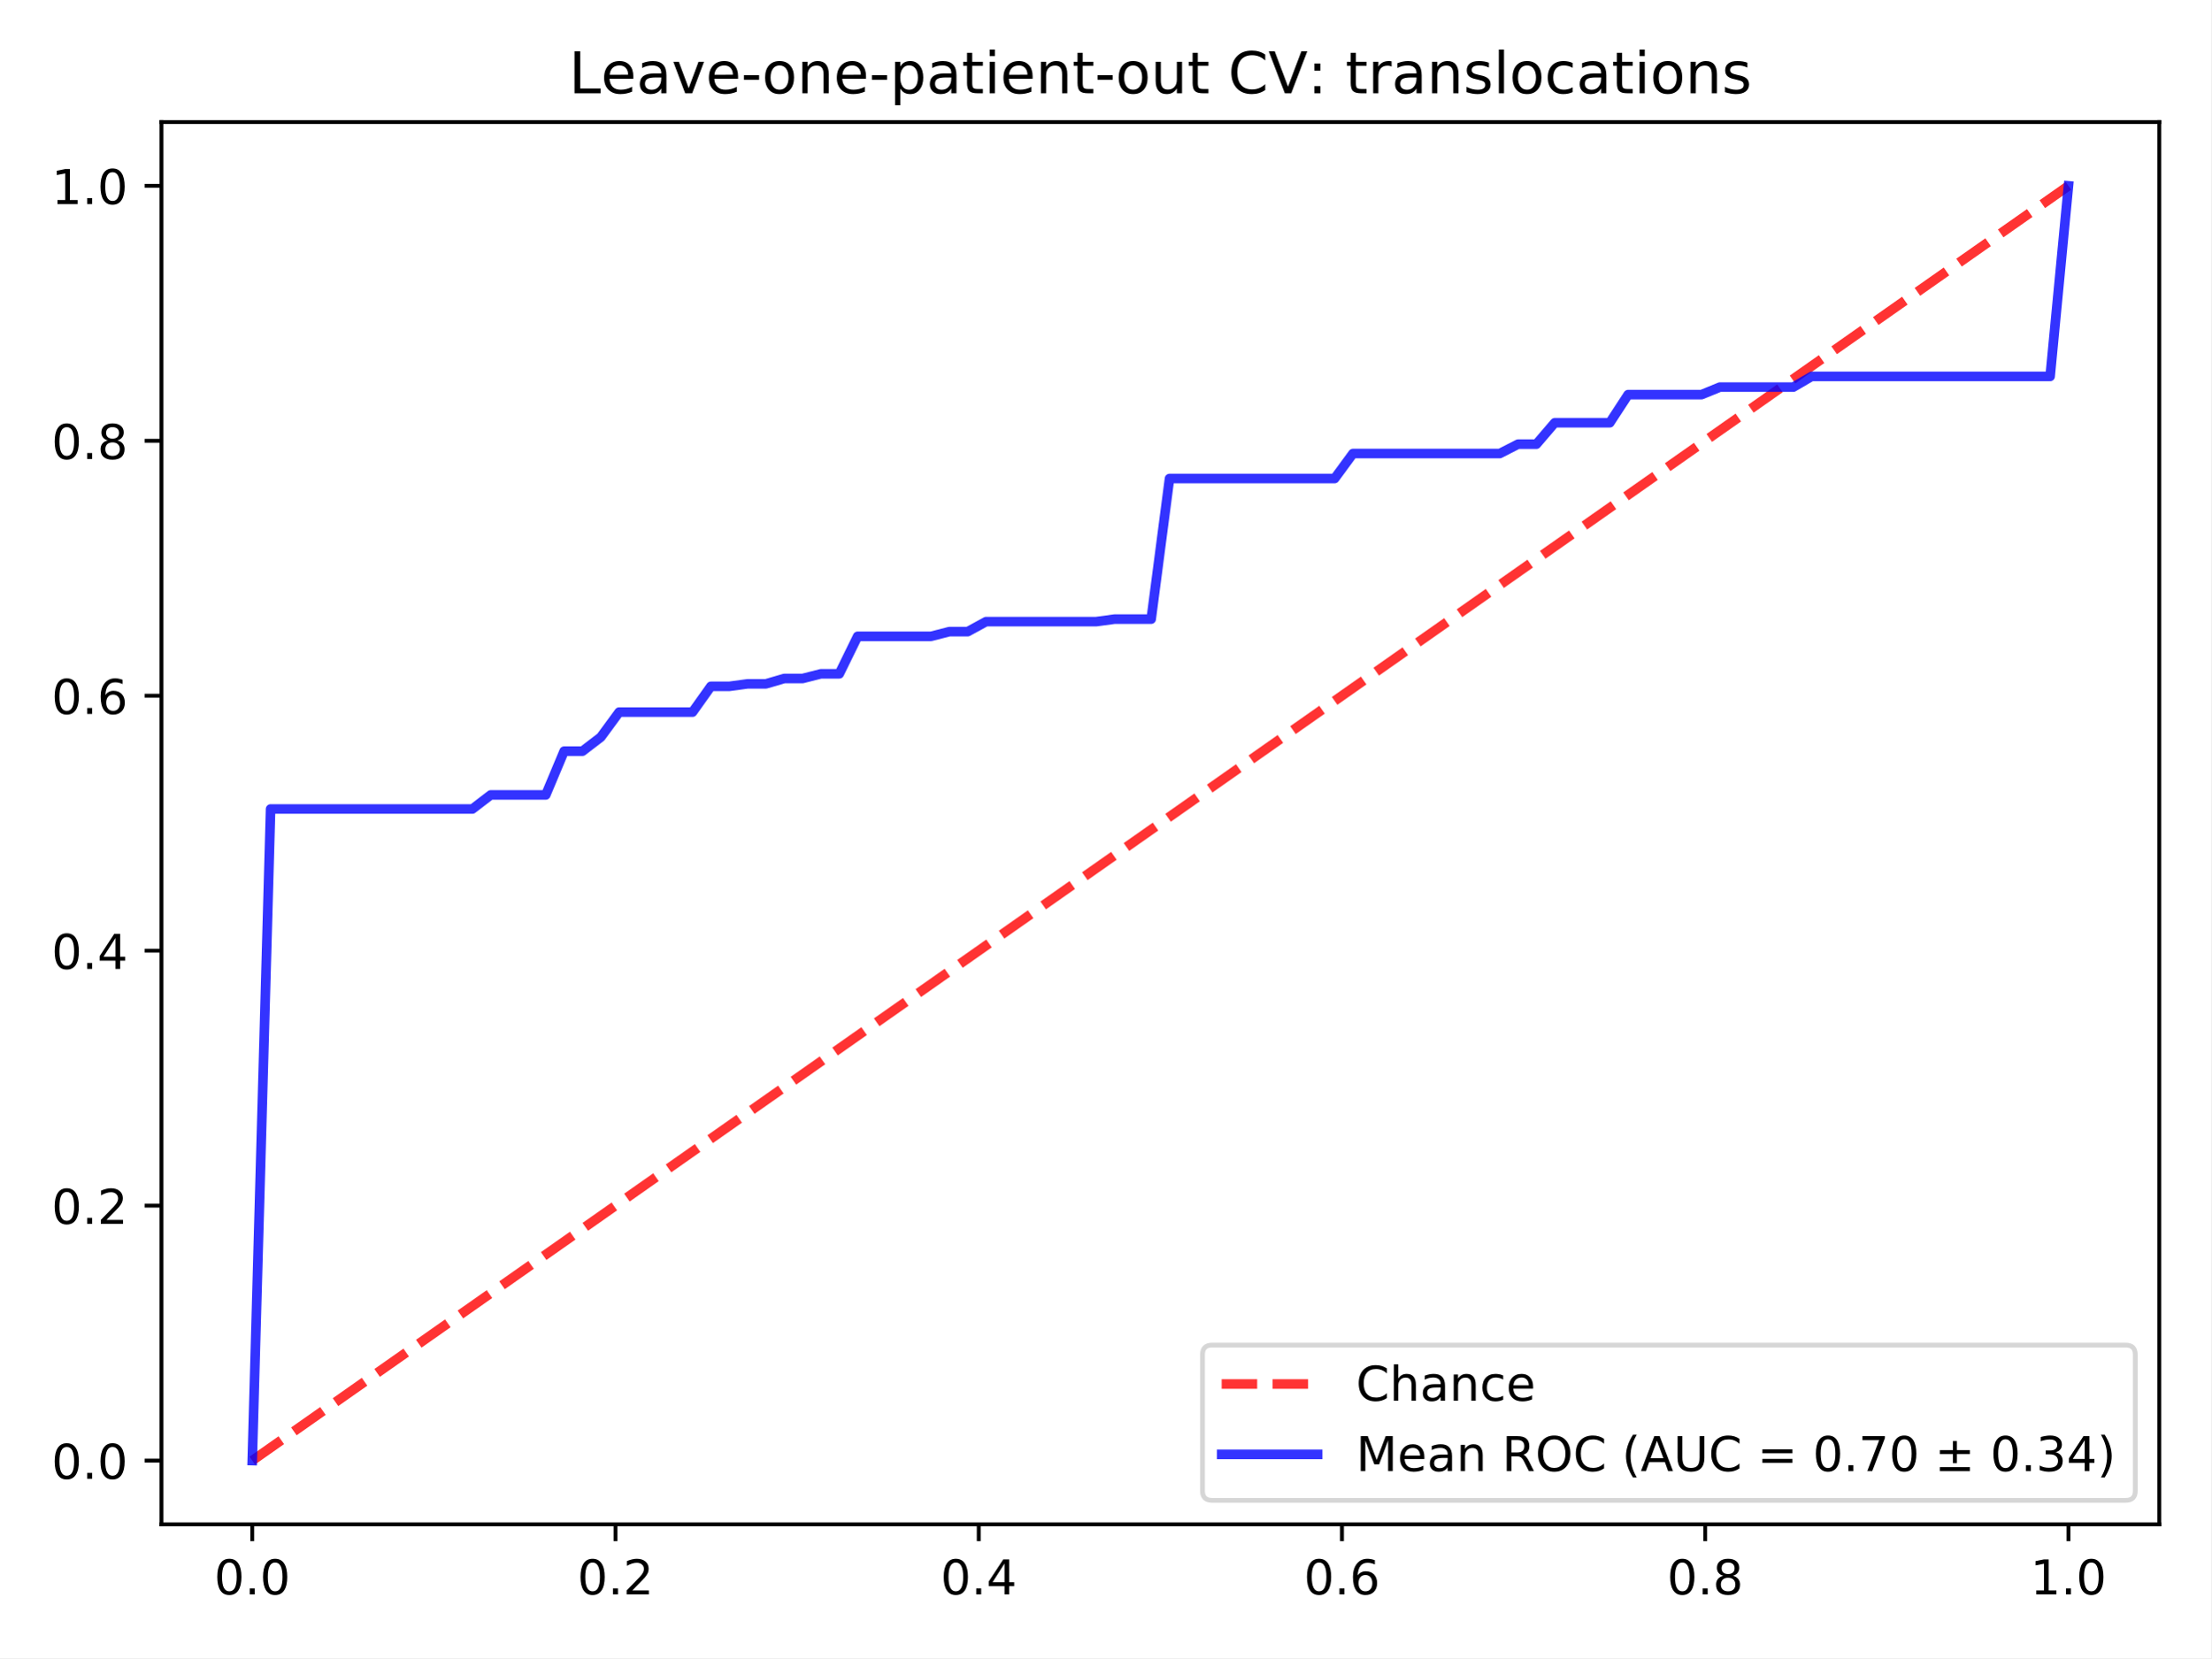
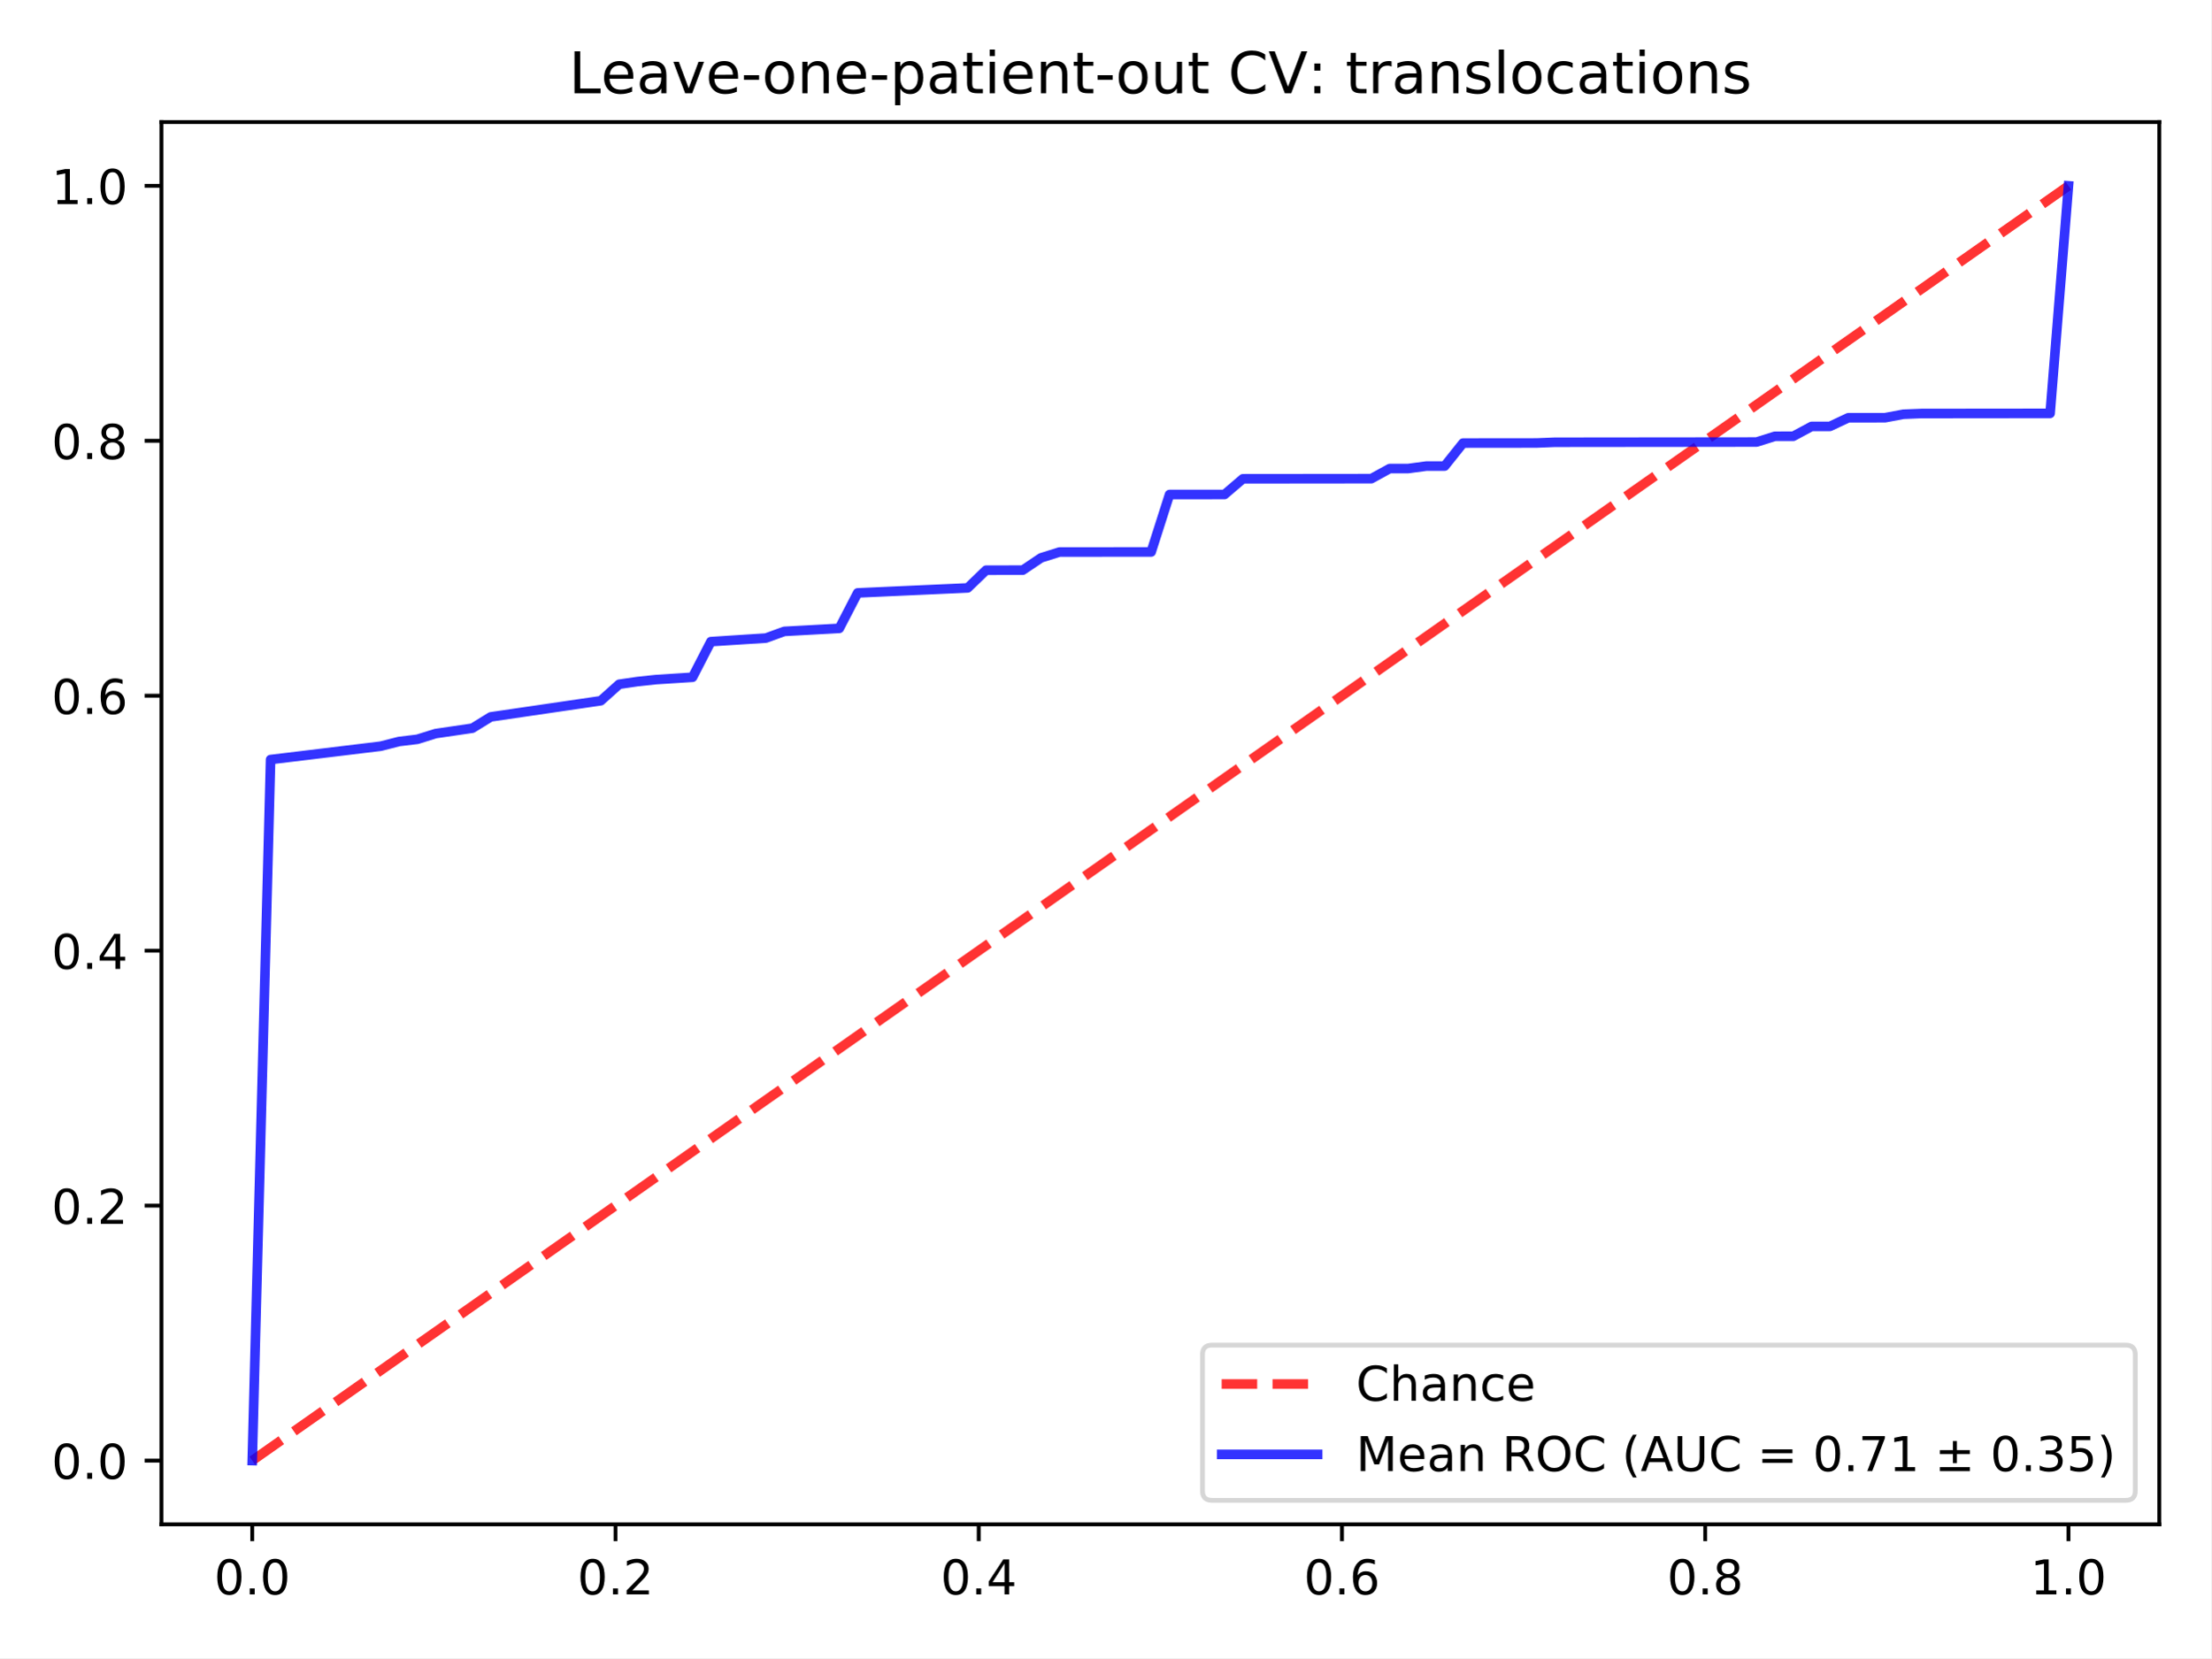
<svg xmlns="http://www.w3.org/2000/svg" xmlns:xlink="http://www.w3.org/1999/xlink" height="345.6pt" version="1.1" viewBox="0 0 460.8 345.6" width="460.8pt">
  <defs>
    <style type="text/css">
*{stroke-linecap:butt;stroke-linejoin:round;white-space:pre;}
  </style>
  </defs>
  <g id="figure_1">
    <g id="patch_1">
      <path d="M 0 345.6  L 460.8 345.6  L 460.8 0  L 0 0  z " style="fill:#ffffff;" />
    </g>
    <g id="axes_1">
      <g id="patch_2">
        <path d="M 33.64 317.72  L 450 317.72  L 450 25.44  L 33.64 25.44  z " style="fill:#ffffff;" />
      </g>
      <g id="matplotlib.axis_1">
        <g id="xtick_1">
          <g id="line2d_1">
            <defs>
-               <path d="M 0 0  L 0 3.5  " id="m411e831a4b" style="stroke:#000000;stroke-width:0.8;" />
-             </defs>
-             <g>
-               <use style="stroke:#000000;stroke-width:0.8;" x="52.565" xlink:href="#m411e831a4b" y="317.72" />
+               <path d="M 0 0  L 0 3.5  " id="m96adaf0a6e" style="stroke:#000000;stroke-width:0.8;" />
+             </defs>
+             <g>
+               <use style="stroke:#000000;stroke-width:0.8;" x="52.565" xlink:href="#m96adaf0a6e" y="317.72" />
            </g>
          </g>
          <g id="text_1">
            <defs>
              <path d="M 31.781 66.406  Q 24.172 66.406 20.328 58.906  Q 16.5 51.422 16.5 36.375  Q 16.5 21.391 20.328 13.891  Q 24.172 6.391 31.781 6.391  Q 39.453 6.391 43.281 13.891  Q 47.125 21.391 47.125 36.375  Q 47.125 51.422 43.281 58.906  Q 39.453 66.406 31.781 66.406  z M 31.781 74.219  Q 44.047 74.219 50.516 64.516  Q 56.984 54.828 56.984 36.375  Q 56.984 17.969 50.516 8.266  Q 44.047 -1.422 31.781 -1.422  Q 19.531 -1.422 13.062 8.266  Q 6.594 17.969 6.594 36.375  Q 6.594 54.828 13.062 64.516  Q 19.531 74.219 31.781 74.219  z " id="DejaVuSans-48" />
              <path d="M 10.688 12.406  L 21 12.406  L 21 0  L 10.688 0  z " id="DejaVuSans-46" />
            </defs>
            <g transform="translate(44.61389 332.3184)scale(0.1 -0.1)">
              <use xlink:href="#DejaVuSans-48" />
              <use x="63.623" xlink:href="#DejaVuSans-46" />
              <use x="95.41" xlink:href="#DejaVuSans-48" />
            </g>
          </g>
        </g>
        <g id="xtick_2">
          <g id="line2d_2">
            <g>
-               <use style="stroke:#000000;stroke-width:0.8;" x="128.267" xlink:href="#m411e831a4b" y="317.72" />
+               <use style="stroke:#000000;stroke-width:0.8;" x="128.267" xlink:href="#m96adaf0a6e" y="317.72" />
            </g>
          </g>
          <g id="text_2">
            <defs>
              <path d="M 19.188 8.297  L 53.609 8.297  L 53.609 0  L 7.328 0  L 7.328 8.297  Q 12.938 14.109 22.625 23.891  Q 32.328 33.688 34.812 36.531  Q 39.547 41.844 41.422 45.531  Q 43.312 49.219 43.312 52.781  Q 43.312 58.594 39.234 62.25  Q 35.156 65.922 28.609 65.922  Q 23.969 65.922 18.812 64.312  Q 13.672 62.703 7.812 59.422  L 7.812 69.391  Q 13.766 71.781 18.938 73  Q 24.125 74.219 28.422 74.219  Q 39.75 74.219 46.484 68.547  Q 53.219 62.891 53.219 53.422  Q 53.219 48.922 51.531 44.891  Q 49.859 40.875 45.406 35.406  Q 44.188 33.984 37.641 27.219  Q 31.109 20.453 19.188 8.297  z " id="DejaVuSans-50" />
            </defs>
            <g transform="translate(120.3157 332.3184)scale(0.1 -0.1)">
              <use xlink:href="#DejaVuSans-48" />
              <use x="63.623" xlink:href="#DejaVuSans-46" />
              <use x="95.41" xlink:href="#DejaVuSans-50" />
            </g>
          </g>
        </g>
        <g id="xtick_3">
          <g id="line2d_3">
            <g>
-               <use style="stroke:#000000;stroke-width:0.8;" x="203.969" xlink:href="#m411e831a4b" y="317.72" />
+               <use style="stroke:#000000;stroke-width:0.8;" x="203.969" xlink:href="#m96adaf0a6e" y="317.72" />
            </g>
          </g>
          <g id="text_3">
            <defs>
              <path d="M 37.797 64.312  L 12.891 25.391  L 37.797 25.391  z M 35.203 72.906  L 47.609 72.906  L 47.609 25.391  L 58.016 25.391  L 58.016 17.188  L 47.609 17.188  L 47.609 0  L 37.797 0  L 37.797 17.188  L 4.891 17.188  L 4.891 26.703  z " id="DejaVuSans-52" />
            </defs>
            <g transform="translate(196.0175 332.3184)scale(0.1 -0.1)">
              <use xlink:href="#DejaVuSans-48" />
              <use x="63.623" xlink:href="#DejaVuSans-46" />
              <use x="95.41" xlink:href="#DejaVuSans-52" />
            </g>
          </g>
        </g>
        <g id="xtick_4">
          <g id="line2d_4">
            <g>
-               <use style="stroke:#000000;stroke-width:0.8;" x="279.671" xlink:href="#m411e831a4b" y="317.72" />
+               <use style="stroke:#000000;stroke-width:0.8;" x="279.671" xlink:href="#m96adaf0a6e" y="317.72" />
            </g>
          </g>
          <g id="text_4">
            <defs>
              <path d="M 33.016 40.375  Q 26.375 40.375 22.484 35.828  Q 18.609 31.297 18.609 23.391  Q 18.609 15.531 22.484 10.953  Q 26.375 6.391 33.016 6.391  Q 39.656 6.391 43.531 10.953  Q 47.406 15.531 47.406 23.391  Q 47.406 31.297 43.531 35.828  Q 39.656 40.375 33.016 40.375  z M 52.594 71.297  L 52.594 62.312  Q 48.875 64.062 45.094 64.984  Q 41.312 65.922 37.594 65.922  Q 27.828 65.922 22.672 59.328  Q 17.531 52.734 16.797 39.406  Q 19.672 43.656 24.016 45.922  Q 28.375 48.188 33.594 48.188  Q 44.578 48.188 50.953 41.516  Q 57.328 34.859 57.328 23.391  Q 57.328 12.156 50.688 5.359  Q 44.047 -1.422 33.016 -1.422  Q 20.359 -1.422 13.672 8.266  Q 6.984 17.969 6.984 36.375  Q 6.984 53.656 15.188 63.938  Q 23.391 74.219 37.203 74.219  Q 40.922 74.219 44.703 73.484  Q 48.484 72.75 52.594 71.297  z " id="DejaVuSans-54" />
            </defs>
            <g transform="translate(271.7193 332.3184)scale(0.1 -0.1)">
              <use xlink:href="#DejaVuSans-48" />
              <use x="63.623" xlink:href="#DejaVuSans-46" />
              <use x="95.41" xlink:href="#DejaVuSans-54" />
            </g>
          </g>
        </g>
        <g id="xtick_5">
          <g id="line2d_5">
            <g>
-               <use style="stroke:#000000;stroke-width:0.8;" x="355.373" xlink:href="#m411e831a4b" y="317.72" />
+               <use style="stroke:#000000;stroke-width:0.8;" x="355.373" xlink:href="#m96adaf0a6e" y="317.72" />
            </g>
          </g>
          <g id="text_5">
            <defs>
              <path d="M 31.781 34.625  Q 24.75 34.625 20.719 30.859  Q 16.703 27.094 16.703 20.516  Q 16.703 13.922 20.719 10.156  Q 24.75 6.391 31.781 6.391  Q 38.812 6.391 42.859 10.172  Q 46.922 13.969 46.922 20.516  Q 46.922 27.094 42.891 30.859  Q 38.875 34.625 31.781 34.625  z M 21.922 38.812  Q 15.578 40.375 12.031 44.719  Q 8.5 49.078 8.5 55.328  Q 8.5 64.062 14.719 69.141  Q 20.953 74.219 31.781 74.219  Q 42.672 74.219 48.875 69.141  Q 55.078 64.062 55.078 55.328  Q 55.078 49.078 51.531 44.719  Q 48 40.375 41.703 38.812  Q 48.828 37.156 52.797 32.312  Q 56.781 27.484 56.781 20.516  Q 56.781 9.906 50.312 4.234  Q 43.844 -1.422 31.781 -1.422  Q 19.734 -1.422 13.25 4.234  Q 6.781 9.906 6.781 20.516  Q 6.781 27.484 10.781 32.312  Q 14.797 37.156 21.922 38.812  z M 18.312 54.391  Q 18.312 48.734 21.844 45.562  Q 25.391 42.391 31.781 42.391  Q 38.141 42.391 41.719 45.562  Q 45.312 48.734 45.312 54.391  Q 45.312 60.062 41.719 63.234  Q 38.141 66.406 31.781 66.406  Q 25.391 66.406 21.844 63.234  Q 18.312 60.062 18.312 54.391  z " id="DejaVuSans-56" />
            </defs>
            <g transform="translate(347.4212 332.3184)scale(0.1 -0.1)">
              <use xlink:href="#DejaVuSans-48" />
              <use x="63.623" xlink:href="#DejaVuSans-46" />
              <use x="95.41" xlink:href="#DejaVuSans-56" />
            </g>
          </g>
        </g>
        <g id="xtick_6">
          <g id="line2d_6">
            <g>
-               <use style="stroke:#000000;stroke-width:0.8;" x="431.075" xlink:href="#m411e831a4b" y="317.72" />
+               <use style="stroke:#000000;stroke-width:0.8;" x="431.075" xlink:href="#m96adaf0a6e" y="317.72" />
            </g>
          </g>
          <g id="text_6">
            <defs>
              <path d="M 12.406 8.297  L 28.516 8.297  L 28.516 63.922  L 10.984 60.406  L 10.984 69.391  L 28.422 72.906  L 38.281 72.906  L 38.281 8.297  L 54.391 8.297  L 54.391 0  L 12.406 0  z " id="DejaVuSans-49" />
            </defs>
            <g transform="translate(423.123 332.3184)scale(0.1 -0.1)">
              <use xlink:href="#DejaVuSans-49" />
              <use x="63.623" xlink:href="#DejaVuSans-46" />
              <use x="95.41" xlink:href="#DejaVuSans-48" />
            </g>
          </g>
        </g>
      </g>
      <g id="matplotlib.axis_2">
        <g id="ytick_1">
          <g id="line2d_7">
            <defs>
-               <path d="M 0 0  L -3.5 0  " id="m42cf7b18a2" style="stroke:#000000;stroke-width:0.8;" />
-             </defs>
-             <g>
-               <use style="stroke:#000000;stroke-width:0.8;" x="33.64" xlink:href="#m42cf7b18a2" y="304.435" />
+               <path d="M 0 0  L -3.5 0  " id="m58430f57dc" style="stroke:#000000;stroke-width:0.8;" />
+             </defs>
+             <g>
+               <use style="stroke:#000000;stroke-width:0.8;" x="33.64" xlink:href="#m58430f57dc" y="304.435" />
            </g>
          </g>
          <g id="text_7">
            <g transform="translate(10.73687 308.2338)scale(0.1 -0.1)">
              <use xlink:href="#DejaVuSans-48" />
              <use x="63.623" xlink:href="#DejaVuSans-46" />
              <use x="95.41" xlink:href="#DejaVuSans-48" />
            </g>
          </g>
        </g>
        <g id="ytick_2">
          <g id="line2d_8">
            <g>
-               <use style="stroke:#000000;stroke-width:0.8;" x="33.64" xlink:href="#m42cf7b18a2" y="251.293" />
+               <use style="stroke:#000000;stroke-width:0.8;" x="33.64" xlink:href="#m58430f57dc" y="251.293" />
            </g>
          </g>
          <g id="text_8">
            <g transform="translate(10.73687 255.0919)scale(0.1 -0.1)">
              <use xlink:href="#DejaVuSans-48" />
              <use x="63.623" xlink:href="#DejaVuSans-46" />
              <use x="95.41" xlink:href="#DejaVuSans-50" />
            </g>
          </g>
        </g>
        <g id="ytick_3">
          <g id="line2d_9">
            <g>
-               <use style="stroke:#000000;stroke-width:0.8;" x="33.64" xlink:href="#m42cf7b18a2" y="198.151" />
+               <use style="stroke:#000000;stroke-width:0.8;" x="33.64" xlink:href="#m58430f57dc" y="198.151" />
            </g>
          </g>
          <g id="text_9">
            <g transform="translate(10.73687 201.9501)scale(0.1 -0.1)">
              <use xlink:href="#DejaVuSans-48" />
              <use x="63.623" xlink:href="#DejaVuSans-46" />
              <use x="95.41" xlink:href="#DejaVuSans-52" />
            </g>
          </g>
        </g>
        <g id="ytick_4">
          <g id="line2d_10">
            <g>
-               <use style="stroke:#000000;stroke-width:0.8;" x="33.64" xlink:href="#m42cf7b18a2" y="145.009" />
+               <use style="stroke:#000000;stroke-width:0.8;" x="33.64" xlink:href="#m58430f57dc" y="145.009" />
            </g>
          </g>
          <g id="text_10">
            <g transform="translate(10.73687 148.8083)scale(0.1 -0.1)">
              <use xlink:href="#DejaVuSans-48" />
              <use x="63.623" xlink:href="#DejaVuSans-46" />
              <use x="95.41" xlink:href="#DejaVuSans-54" />
            </g>
          </g>
        </g>
        <g id="ytick_5">
          <g id="line2d_11">
            <g>
-               <use style="stroke:#000000;stroke-width:0.8;" x="33.64" xlink:href="#m42cf7b18a2" y="91.867" />
+               <use style="stroke:#000000;stroke-width:0.8;" x="33.64" xlink:href="#m58430f57dc" y="91.867" />
            </g>
          </g>
          <g id="text_11">
            <g transform="translate(10.73687 95.66649)scale(0.1 -0.1)">
              <use xlink:href="#DejaVuSans-48" />
              <use x="63.623" xlink:href="#DejaVuSans-46" />
              <use x="95.41" xlink:href="#DejaVuSans-56" />
            </g>
          </g>
        </g>
        <g id="ytick_6">
          <g id="line2d_12">
            <g>
-               <use style="stroke:#000000;stroke-width:0.8;" x="33.64" xlink:href="#m42cf7b18a2" y="38.725" />
+               <use style="stroke:#000000;stroke-width:0.8;" x="33.64" xlink:href="#m58430f57dc" y="38.725" />
            </g>
          </g>
          <g id="text_12">
            <g transform="translate(10.73687 42.52467)scale(0.1 -0.1)">
              <use xlink:href="#DejaVuSans-49" />
              <use x="63.623" xlink:href="#DejaVuSans-46" />
              <use x="95.41" xlink:href="#DejaVuSans-48" />
            </g>
          </g>
        </g>
      </g>
      <g id="line2d_13">
-         <path clip-path="url(#p66ad776a13)" d="M 52.565 304.435  L 431.075 38.725  " style="fill:none;stroke:#ff0000;stroke-dasharray:7.4,3.2;stroke-dashoffset:0;stroke-opacity:0.8;stroke-width:2;" />
+         <path clip-path="url(#p0368b9844d)" d="M 52.565 304.435  L 431.075 38.725  " style="fill:none;stroke:#ff0000;stroke-dasharray:7.4,3.2;stroke-dashoffset:0;stroke-opacity:0.8;stroke-width:2;" />
      </g>
      <g id="line2d_14">
-         <path clip-path="url(#p66ad776a13)" d="M 52.565 304.435  L 56.389 168.617  L 60.212 168.617  L 64.035 168.617  L 67.859 168.617  L 71.682 168.617  L 75.505 168.617  L 79.329 168.617  L 83.152 168.617  L 86.975 168.617  L 90.799 168.617  L 94.622 168.617  L 98.445 168.617  L 102.269 165.686  L 106.092 165.686  L 109.915 165.686  L 113.739 165.686  L 117.562 156.569  L 121.385 156.569  L 125.209 153.638  L 129.032 148.428  L 132.855 148.428  L 136.679 148.428  L 140.502 148.428  L 144.325 148.428  L 148.149 143.055  L 151.972 143.055  L 155.795 142.534  L 159.619 142.534  L 163.442 141.418  L 167.265 141.418  L 171.089 140.441  L 174.912 140.441  L 178.735 132.626  L 182.558 132.626  L 186.382 132.626  L 190.205 132.626  L 194.028 132.626  L 197.852 131.649  L 201.675 131.649  L 205.498 129.565  L 209.322 129.565  L 213.145 129.565  L 216.968 129.565  L 220.792 129.565  L 224.615 129.565  L 228.438 129.565  L 232.262 129.044  L 236.085 129.044  L 239.908 129.044  L 243.732 99.738  L 247.555 99.738  L 251.378 99.738  L 255.202 99.738  L 259.025 99.738  L 262.848 99.738  L 266.672 99.738  L 270.495 99.738  L 274.318 99.738  L 278.142 99.738  L 281.965 94.528  L 285.788 94.528  L 289.612 94.528  L 293.435 94.528  L 297.258 94.528  L 301.082 94.528  L 304.905 94.528  L 308.728 94.528  L 312.551 94.528  L 316.375 92.574  L 320.198 92.574  L 324.021 88.109  L 327.845 88.109  L 331.668 88.109  L 335.491 88.109  L 339.315 82.247  L 343.138 82.247  L 346.961 82.247  L 350.785 82.247  L 354.608 82.247  L 358.431 80.684  L 362.255 80.684  L 366.078 80.684  L 369.901 80.684  L 373.725 80.684  L 377.548 78.452  L 381.371 78.452  L 385.195 78.452  L 389.018 78.452  L 392.841 78.452  L 396.665 78.452  L 400.488 78.452  L 404.311 78.452  L 408.135 78.452  L 411.958 78.452  L 415.781 78.452  L 419.605 78.452  L 423.428 78.452  L 427.251 78.452  L 431.075 38.725  " style="fill:none;stroke:#0000ff;stroke-linecap:square;stroke-opacity:0.8;stroke-width:2;" />
+         <path clip-path="url(#p0368b9844d)" d="M 52.565 304.435  L 56.389 158.316  L 60.212 157.852  L 64.035 157.388  L 67.859 156.923  L 71.682 156.459  L 75.505 155.995  L 79.329 155.531  L 83.152 154.553  L 86.975 154.089  L 90.799 152.897  L 94.622 152.336  L 98.445 151.775  L 102.269 149.419  L 106.092 148.858  L 109.915 148.297  L 113.739 147.736  L 117.562 147.175  L 121.385 146.614  L 125.209 146.053  L 129.032 142.62  L 132.855 142.059  L 136.679 141.648  L 140.502 141.403  L 144.325 141.157  L 148.149 133.73  L 151.972 133.484  L 155.795 133.238  L 159.619 132.992  L 163.442 131.597  L 167.265 131.387  L 171.089 131.178  L 174.912 130.968  L 178.735 123.577  L 182.558 123.404  L 186.382 123.23  L 190.205 123.057  L 194.028 122.884  L 197.852 122.711  L 201.675 122.537  L 205.498 118.841  L 209.322 118.837  L 213.145 118.833  L 216.968 116.264  L 220.792 115.063  L 224.615 115.059  L 228.438 115.055  L 232.262 115.051  L 236.085 115.047  L 239.908 115.043  L 243.732 103.07  L 247.555 103.066  L 251.378 103.062  L 255.202 103.058  L 259.025 99.79  L 262.848 99.786  L 266.672 99.782  L 270.495 99.778  L 274.318 99.774  L 278.142 99.77  L 281.965 99.766  L 285.788 99.762  L 289.612 97.663  L 293.435 97.659  L 297.258 97.142  L 301.082 97.138  L 304.905 92.347  L 308.728 92.342  L 312.551 92.338  L 316.375 92.334  L 320.198 92.33  L 324.021 92.177  L 327.845 92.173  L 331.668 92.169  L 335.491 92.165  L 339.315 92.161  L 343.138 92.157  L 346.961 92.153  L 350.785 92.149  L 354.608 92.145  L 358.431 92.14  L 362.255 92.136  L 366.078 92.132  L 369.901 90.931  L 373.725 90.927  L 377.548 88.872  L 381.371 88.868  L 385.195 87.068  L 389.018 87.064  L 392.841 87.06  L 396.665 86.338  L 400.488 86.184  L 404.311 86.18  L 408.135 86.176  L 411.958 86.172  L 415.781 86.168  L 419.605 86.164  L 423.428 86.16  L 427.251 86.156  L 431.075 38.725  " style="fill:none;stroke:#0000ff;stroke-linecap:square;stroke-opacity:0.8;stroke-width:2;" />
      </g>
      <g id="patch_3">
        <path d="M 33.64 317.72  L 33.64 25.44  " style="fill:none;stroke:#000000;stroke-linecap:square;stroke-linejoin:miter;stroke-width:0.8;" />
      </g>
      <g id="patch_4">
        <path d="M 450 317.72  L 450 25.44  " style="fill:none;stroke:#000000;stroke-linecap:square;stroke-linejoin:miter;stroke-width:0.8;" />
      </g>
      <g id="patch_5">
        <path d="M 33.64 317.72  L 450 317.72  " style="fill:none;stroke:#000000;stroke-linecap:square;stroke-linejoin:miter;stroke-width:0.8;" />
      </g>
      <g id="patch_6">
        <path d="M 33.64 25.44  L 450 25.44  " style="fill:none;stroke:#000000;stroke-linecap:square;stroke-linejoin:miter;stroke-width:0.8;" />
      </g>
      <g id="text_13">
        <defs>
          <path d="M 9.812 72.906  L 19.672 72.906  L 19.672 8.297  L 55.172 8.297  L 55.172 0  L 9.812 0  z " id="DejaVuSans-76" />
          <path d="M 56.203 29.594  L 56.203 25.203  L 14.891 25.203  Q 15.484 15.922 20.484 11.062  Q 25.484 6.203 34.422 6.203  Q 39.594 6.203 44.453 7.469  Q 49.312 8.734 54.109 11.281  L 54.109 2.781  Q 49.266 0.734 44.188 -0.344  Q 39.109 -1.422 33.891 -1.422  Q 20.797 -1.422 13.156 6.188  Q 5.516 13.812 5.516 26.812  Q 5.516 40.234 12.766 48.109  Q 20.016 56 32.328 56  Q 43.359 56 49.781 48.891  Q 56.203 41.797 56.203 29.594  z M 47.219 32.234  Q 47.125 39.594 43.094 43.984  Q 39.062 48.391 32.422 48.391  Q 24.906 48.391 20.391 44.141  Q 15.875 39.891 15.188 32.172  z " id="DejaVuSans-101" />
          <path d="M 34.281 27.484  Q 23.391 27.484 19.188 25  Q 14.984 22.516 14.984 16.5  Q 14.984 11.719 18.141 8.906  Q 21.297 6.109 26.703 6.109  Q 34.188 6.109 38.703 11.406  Q 43.219 16.703 43.219 25.484  L 43.219 27.484  z M 52.203 31.203  L 52.203 0  L 43.219 0  L 43.219 8.297  Q 40.141 3.328 35.547 0.953  Q 30.953 -1.422 24.312 -1.422  Q 15.922 -1.422 10.953 3.297  Q 6 8.016 6 15.922  Q 6 25.141 12.172 29.828  Q 18.359 34.516 30.609 34.516  L 43.219 34.516  L 43.219 35.406  Q 43.219 41.609 39.141 45  Q 35.062 48.391 27.688 48.391  Q 23 48.391 18.547 47.266  Q 14.109 46.141 10.016 43.891  L 10.016 52.203  Q 14.938 54.109 19.578 55.047  Q 24.219 56 28.609 56  Q 40.484 56 46.344 49.844  Q 52.203 43.703 52.203 31.203  z " id="DejaVuSans-97" />
          <path d="M 2.984 54.688  L 12.5 54.688  L 29.594 8.797  L 46.688 54.688  L 56.203 54.688  L 35.688 0  L 23.484 0  z " id="DejaVuSans-118" />
          <path d="M 4.891 31.391  L 31.203 31.391  L 31.203 23.391  L 4.891 23.391  z " id="DejaVuSans-45" />
          <path d="M 30.609 48.391  Q 23.391 48.391 19.188 42.75  Q 14.984 37.109 14.984 27.297  Q 14.984 17.484 19.156 11.844  Q 23.344 6.203 30.609 6.203  Q 37.797 6.203 41.984 11.859  Q 46.188 17.531 46.188 27.297  Q 46.188 37.016 41.984 42.703  Q 37.797 48.391 30.609 48.391  z M 30.609 56  Q 42.328 56 49.016 48.375  Q 55.719 40.766 55.719 27.297  Q 55.719 13.875 49.016 6.219  Q 42.328 -1.422 30.609 -1.422  Q 18.844 -1.422 12.172 6.219  Q 5.516 13.875 5.516 27.297  Q 5.516 40.766 12.172 48.375  Q 18.844 56 30.609 56  z " id="DejaVuSans-111" />
          <path d="M 54.891 33.016  L 54.891 0  L 45.906 0  L 45.906 32.719  Q 45.906 40.484 42.875 44.328  Q 39.844 48.188 33.797 48.188  Q 26.516 48.188 22.312 43.547  Q 18.109 38.922 18.109 30.906  L 18.109 0  L 9.078 0  L 9.078 54.688  L 18.109 54.688  L 18.109 46.188  Q 21.344 51.125 25.703 53.562  Q 30.078 56 35.797 56  Q 45.219 56 50.047 50.172  Q 54.891 44.344 54.891 33.016  z " id="DejaVuSans-110" />
          <path d="M 18.109 8.203  L 18.109 -20.797  L 9.078 -20.797  L 9.078 54.688  L 18.109 54.688  L 18.109 46.391  Q 20.953 51.266 25.266 53.625  Q 29.594 56 35.594 56  Q 45.562 56 51.781 48.094  Q 58.016 40.188 58.016 27.297  Q 58.016 14.406 51.781 6.484  Q 45.562 -1.422 35.594 -1.422  Q 29.594 -1.422 25.266 0.953  Q 20.953 3.328 18.109 8.203  z M 48.688 27.297  Q 48.688 37.203 44.609 42.844  Q 40.531 48.484 33.406 48.484  Q 26.266 48.484 22.188 42.844  Q 18.109 37.203 18.109 27.297  Q 18.109 17.391 22.188 11.75  Q 26.266 6.109 33.406 6.109  Q 40.531 6.109 44.609 11.75  Q 48.688 17.391 48.688 27.297  z " id="DejaVuSans-112" />
          <path d="M 18.312 70.219  L 18.312 54.688  L 36.812 54.688  L 36.812 47.703  L 18.312 47.703  L 18.312 18.016  Q 18.312 11.328 20.141 9.422  Q 21.969 7.516 27.594 7.516  L 36.812 7.516  L 36.812 0  L 27.594 0  Q 17.188 0 13.234 3.875  Q 9.281 7.766 9.281 18.016  L 9.281 47.703  L 2.688 47.703  L 2.688 54.688  L 9.281 54.688  L 9.281 70.219  z " id="DejaVuSans-116" />
          <path d="M 9.422 54.688  L 18.406 54.688  L 18.406 0  L 9.422 0  z M 9.422 75.984  L 18.406 75.984  L 18.406 64.594  L 9.422 64.594  z " id="DejaVuSans-105" />
          <path d="M 8.5 21.578  L 8.5 54.688  L 17.484 54.688  L 17.484 21.922  Q 17.484 14.156 20.5 10.266  Q 23.531 6.391 29.594 6.391  Q 36.859 6.391 41.078 11.031  Q 45.312 15.672 45.312 23.688  L 45.312 54.688  L 54.297 54.688  L 54.297 0  L 45.312 0  L 45.312 8.406  Q 42.047 3.422 37.719 1  Q 33.406 -1.422 27.688 -1.422  Q 18.266 -1.422 13.375 4.438  Q 8.5 10.297 8.5 21.578  z M 31.109 56  z " id="DejaVuSans-117" />
          <path id="DejaVuSans-32" />
          <path d="M 64.406 67.281  L 64.406 56.891  Q 59.422 61.531 53.781 63.812  Q 48.141 66.109 41.797 66.109  Q 29.297 66.109 22.656 58.469  Q 16.016 50.828 16.016 36.375  Q 16.016 21.969 22.656 14.328  Q 29.297 6.688 41.797 6.688  Q 48.141 6.688 53.781 8.984  Q 59.422 11.281 64.406 15.922  L 64.406 5.609  Q 59.234 2.094 53.438 0.328  Q 47.656 -1.422 41.219 -1.422  Q 24.656 -1.422 15.125 8.703  Q 5.609 18.844 5.609 36.375  Q 5.609 53.953 15.125 64.078  Q 24.656 74.219 41.219 74.219  Q 47.75 74.219 53.531 72.484  Q 59.328 70.75 64.406 67.281  z " id="DejaVuSans-67" />
          <path d="M 28.609 0  L 0.781 72.906  L 11.078 72.906  L 34.188 11.531  L 57.328 72.906  L 67.578 72.906  L 39.797 0  z " id="DejaVuSans-86" />
          <path d="M 11.719 12.406  L 22.016 12.406  L 22.016 0  L 11.719 0  z M 11.719 51.703  L 22.016 51.703  L 22.016 39.312  L 11.719 39.312  z " id="DejaVuSans-58" />
          <path d="M 41.109 46.297  Q 39.594 47.172 37.812 47.578  Q 36.031 48 33.891 48  Q 26.266 48 22.188 43.047  Q 18.109 38.094 18.109 28.812  L 18.109 0  L 9.078 0  L 9.078 54.688  L 18.109 54.688  L 18.109 46.188  Q 20.953 51.172 25.484 53.578  Q 30.031 56 36.531 56  Q 37.453 56 38.578 55.875  Q 39.703 55.766 41.062 55.516  z " id="DejaVuSans-114" />
          <path d="M 44.281 53.078  L 44.281 44.578  Q 40.484 46.531 36.375 47.5  Q 32.281 48.484 27.875 48.484  Q 21.188 48.484 17.844 46.438  Q 14.5 44.391 14.5 40.281  Q 14.5 37.156 16.891 35.375  Q 19.281 33.594 26.516 31.984  L 29.594 31.297  Q 39.156 29.25 43.188 25.516  Q 47.219 21.781 47.219 15.094  Q 47.219 7.469 41.188 3.016  Q 35.156 -1.422 24.609 -1.422  Q 20.219 -1.422 15.453 -0.562  Q 10.688 0.297 5.422 2  L 5.422 11.281  Q 10.406 8.688 15.234 7.391  Q 20.062 6.109 24.812 6.109  Q 31.156 6.109 34.562 8.281  Q 37.984 10.453 37.984 14.406  Q 37.984 18.062 35.516 20.016  Q 33.062 21.969 24.703 23.781  L 21.578 24.516  Q 13.234 26.266 9.516 29.906  Q 5.812 33.547 5.812 39.891  Q 5.812 47.609 11.281 51.797  Q 16.75 56 26.812 56  Q 31.781 56 36.172 55.266  Q 40.578 54.547 44.281 53.078  z " id="DejaVuSans-115" />
          <path d="M 9.422 75.984  L 18.406 75.984  L 18.406 0  L 9.422 0  z " id="DejaVuSans-108" />
          <path d="M 48.781 52.594  L 48.781 44.188  Q 44.969 46.297 41.141 47.344  Q 37.312 48.391 33.406 48.391  Q 24.656 48.391 19.812 42.844  Q 14.984 37.312 14.984 27.297  Q 14.984 17.281 19.812 11.734  Q 24.656 6.203 33.406 6.203  Q 37.312 6.203 41.141 7.25  Q 44.969 8.297 48.781 10.406  L 48.781 2.094  Q 45.016 0.344 40.984 -0.531  Q 36.969 -1.422 32.422 -1.422  Q 20.062 -1.422 12.781 6.344  Q 5.516 14.109 5.516 27.297  Q 5.516 40.672 12.859 48.328  Q 20.219 56 33.016 56  Q 37.156 56 41.109 55.141  Q 45.062 54.297 48.781 52.594  z " id="DejaVuSans-99" />
        </defs>
        <g transform="translate(118.5491 19.44)scale(0.12 -0.12)">
          <use xlink:href="#DejaVuSans-76" />
          <use x="55.697" xlink:href="#DejaVuSans-101" />
          <use x="117.221" xlink:href="#DejaVuSans-97" />
          <use x="178.5" xlink:href="#DejaVuSans-118" />
          <use x="237.68" xlink:href="#DejaVuSans-101" />
          <use x="299.203" xlink:href="#DejaVuSans-45" />
          <use x="335.303" xlink:href="#DejaVuSans-111" />
          <use x="396.484" xlink:href="#DejaVuSans-110" />
          <use x="459.863" xlink:href="#DejaVuSans-101" />
          <use x="521.387" xlink:href="#DejaVuSans-45" />
          <use x="557.471" xlink:href="#DejaVuSans-112" />
          <use x="620.947" xlink:href="#DejaVuSans-97" />
          <use x="682.227" xlink:href="#DejaVuSans-116" />
          <use x="721.436" xlink:href="#DejaVuSans-105" />
          <use x="749.219" xlink:href="#DejaVuSans-101" />
          <use x="810.742" xlink:href="#DejaVuSans-110" />
          <use x="874.121" xlink:href="#DejaVuSans-116" />
          <use x="913.33" xlink:href="#DejaVuSans-45" />
          <use x="949.43" xlink:href="#DejaVuSans-111" />
          <use x="1010.611" xlink:href="#DejaVuSans-117" />
          <use x="1073.99" xlink:href="#DejaVuSans-116" />
          <use x="1113.199" xlink:href="#DejaVuSans-32" />
          <use x="1144.986" xlink:href="#DejaVuSans-67" />
          <use x="1214.811" xlink:href="#DejaVuSans-86" />
          <use x="1283.094" xlink:href="#DejaVuSans-58" />
          <use x="1316.785" xlink:href="#DejaVuSans-32" />
          <use x="1348.572" xlink:href="#DejaVuSans-116" />
          <use x="1387.781" xlink:href="#DejaVuSans-114" />
          <use x="1428.895" xlink:href="#DejaVuSans-97" />
          <use x="1490.174" xlink:href="#DejaVuSans-110" />
          <use x="1553.553" xlink:href="#DejaVuSans-115" />
          <use x="1605.652" xlink:href="#DejaVuSans-108" />
          <use x="1633.436" xlink:href="#DejaVuSans-111" />
          <use x="1694.617" xlink:href="#DejaVuSans-99" />
          <use x="1749.598" xlink:href="#DejaVuSans-97" />
          <use x="1810.877" xlink:href="#DejaVuSans-116" />
          <use x="1850.086" xlink:href="#DejaVuSans-105" />
          <use x="1877.869" xlink:href="#DejaVuSans-111" />
          <use x="1939.051" xlink:href="#DejaVuSans-110" />
          <use x="2002.43" xlink:href="#DejaVuSans-115" />
        </g>
      </g>
      <g id="legend_1">
        <g id="patch_7">
          <path d="M 252.6 312.72  L 443 312.72  Q 445 312.72 445 310.72  L 445 282.364  Q 445 280.364 443 280.364  L 252.6 280.364  Q 250.6 280.364 250.6 282.364  L 250.6 310.72  Q 250.6 312.72 252.6 312.72  z " style="fill:#ffffff;opacity:0.8;stroke:#cccccc;stroke-linejoin:miter;" />
        </g>
        <g id="line2d_15">
          <path d="M 254.6 288.462  L 274.6 288.462  " style="fill:none;stroke:#ff0000;stroke-dasharray:7.4,3.2;stroke-dashoffset:0;stroke-opacity:0.8;stroke-width:2;" />
        </g>
        <g id="line2d_16" />
        <g id="text_14">
          <defs>
            <path d="M 54.891 33.016  L 54.891 0  L 45.906 0  L 45.906 32.719  Q 45.906 40.484 42.875 44.328  Q 39.844 48.188 33.797 48.188  Q 26.516 48.188 22.312 43.547  Q 18.109 38.922 18.109 30.906  L 18.109 0  L 9.078 0  L 9.078 75.984  L 18.109 75.984  L 18.109 46.188  Q 21.344 51.125 25.703 53.562  Q 30.078 56 35.797 56  Q 45.219 56 50.047 50.172  Q 54.891 44.344 54.891 33.016  z " id="DejaVuSans-104" />
          </defs>
          <g transform="translate(282.6 291.9622)scale(0.1 -0.1)">
            <use xlink:href="#DejaVuSans-67" />
            <use x="69.824" xlink:href="#DejaVuSans-104" />
            <use x="133.203" xlink:href="#DejaVuSans-97" />
            <use x="194.482" xlink:href="#DejaVuSans-110" />
            <use x="257.861" xlink:href="#DejaVuSans-99" />
            <use x="312.842" xlink:href="#DejaVuSans-101" />
          </g>
        </g>
        <g id="line2d_17">
          <path d="M 254.6 303.14  L 274.6 303.14  " style="fill:none;stroke:#0000ff;stroke-linecap:square;stroke-opacity:0.8;stroke-width:2;" />
        </g>
        <g id="line2d_18" />
        <g id="text_15">
          <defs>
            <path d="M 9.812 72.906  L 24.516 72.906  L 43.109 23.297  L 61.812 72.906  L 76.516 72.906  L 76.516 0  L 66.891 0  L 66.891 64.016  L 48.094 14.016  L 38.188 14.016  L 19.391 64.016  L 19.391 0  L 9.812 0  z " id="DejaVuSans-77" />
            <path d="M 44.391 34.188  Q 47.562 33.109 50.562 29.594  Q 53.562 26.078 56.594 19.922  L 66.609 0  L 56 0  L 46.688 18.703  Q 43.062 26.031 39.672 28.422  Q 36.281 30.812 30.422 30.812  L 19.672 30.812  L 19.672 0  L 9.812 0  L 9.812 72.906  L 32.078 72.906  Q 44.578 72.906 50.734 67.672  Q 56.891 62.453 56.891 51.906  Q 56.891 45.016 53.688 40.469  Q 50.484 35.938 44.391 34.188  z M 19.672 64.797  L 19.672 38.922  L 32.078 38.922  Q 39.203 38.922 42.844 42.219  Q 46.484 45.516 46.484 51.906  Q 46.484 58.297 42.844 61.547  Q 39.203 64.797 32.078 64.797  z " id="DejaVuSans-82" />
            <path d="M 39.406 66.219  Q 28.656 66.219 22.328 58.203  Q 16.016 50.203 16.016 36.375  Q 16.016 22.609 22.328 14.594  Q 28.656 6.594 39.406 6.594  Q 50.141 6.594 56.422 14.594  Q 62.703 22.609 62.703 36.375  Q 62.703 50.203 56.422 58.203  Q 50.141 66.219 39.406 66.219  z M 39.406 74.219  Q 54.734 74.219 63.906 63.938  Q 73.094 53.656 73.094 36.375  Q 73.094 19.141 63.906 8.859  Q 54.734 -1.422 39.406 -1.422  Q 24.031 -1.422 14.812 8.828  Q 5.609 19.094 5.609 36.375  Q 5.609 53.656 14.812 63.938  Q 24.031 74.219 39.406 74.219  z " id="DejaVuSans-79" />
            <path d="M 31 75.875  Q 24.469 64.656 21.281 53.656  Q 18.109 42.672 18.109 31.391  Q 18.109 20.125 21.312 9.062  Q 24.516 -2 31 -13.188  L 23.188 -13.188  Q 15.875 -1.703 12.234 9.375  Q 8.594 20.453 8.594 31.391  Q 8.594 42.281 12.203 53.312  Q 15.828 64.359 23.188 75.875  z " id="DejaVuSans-40" />
            <path d="M 34.188 63.188  L 20.797 26.906  L 47.609 26.906  z M 28.609 72.906  L 39.797 72.906  L 67.578 0  L 57.328 0  L 50.688 18.703  L 17.828 18.703  L 11.188 0  L 0.781 0  z " id="DejaVuSans-65" />
            <path d="M 8.688 72.906  L 18.609 72.906  L 18.609 28.609  Q 18.609 16.891 22.844 11.734  Q 27.094 6.594 36.625 6.594  Q 46.094 6.594 50.344 11.734  Q 54.594 16.891 54.594 28.609  L 54.594 72.906  L 64.5 72.906  L 64.5 27.391  Q 64.5 13.141 57.438 5.859  Q 50.391 -1.422 36.625 -1.422  Q 22.797 -1.422 15.734 5.859  Q 8.688 13.141 8.688 27.391  z " id="DejaVuSans-85" />
            <path d="M 10.594 45.406  L 73.188 45.406  L 73.188 37.203  L 10.594 37.203  z M 10.594 25.484  L 73.188 25.484  L 73.188 17.188  L 10.594 17.188  z " id="DejaVuSans-61" />
            <path d="M 8.203 72.906  L 55.078 72.906  L 55.078 68.703  L 28.609 0  L 18.312 0  L 43.219 64.594  L 8.203 64.594  z " id="DejaVuSans-55" />
            <path d="M 46 62.703  L 46 43.797  L 73.188 43.797  L 73.188 35.5  L 46 35.5  L 46 16.609  L 37.797 16.609  L 37.797 35.5  L 10.594 35.5  L 10.594 43.797  L 37.797 43.797  L 37.797 62.703  z M 10.594 8.297  L 73.188 8.297  L 73.188 0  L 10.594 0  z " id="DejaVuSans-177" />
            <path d="M 40.578 39.312  Q 47.656 37.797 51.625 33  Q 55.609 28.219 55.609 21.188  Q 55.609 10.406 48.188 4.484  Q 40.766 -1.422 27.094 -1.422  Q 22.516 -1.422 17.656 -0.516  Q 12.797 0.391 7.625 2.203  L 7.625 11.719  Q 11.719 9.328 16.594 8.109  Q 21.484 6.891 26.812 6.891  Q 36.078 6.891 40.938 10.547  Q 45.797 14.203 45.797 21.188  Q 45.797 27.641 41.281 31.266  Q 36.766 34.906 28.719 34.906  L 20.219 34.906  L 20.219 43.016  L 29.109 43.016  Q 36.375 43.016 40.234 45.922  Q 44.094 48.828 44.094 54.297  Q 44.094 59.906 40.109 62.906  Q 36.141 65.922 28.719 65.922  Q 24.656 65.922 20.016 65.031  Q 15.375 64.156 9.812 62.312  L 9.812 71.094  Q 15.438 72.656 20.344 73.438  Q 25.25 74.219 29.594 74.219  Q 40.828 74.219 47.359 69.109  Q 53.906 64.016 53.906 55.328  Q 53.906 49.266 50.438 45.094  Q 46.969 40.922 40.578 39.312  z " id="DejaVuSans-51" />
+             <path d="M 10.797 72.906  L 49.516 72.906  L 49.516 64.594  L 19.828 64.594  L 19.828 46.734  Q 21.969 47.469 24.109 47.828  Q 26.266 48.188 28.422 48.188  Q 40.625 48.188 47.75 41.5  Q 54.891 34.812 54.891 23.391  Q 54.891 11.625 47.562 5.094  Q 40.234 -1.422 26.906 -1.422  Q 22.312 -1.422 17.547 -0.641  Q 12.797 0.141 7.719 1.703  L 7.719 11.625  Q 12.109 9.234 16.797 8.062  Q 21.484 6.891 26.703 6.891  Q 35.156 6.891 40.078 11.328  Q 45.016 15.766 45.016 23.391  Q 45.016 31 40.078 35.438  Q 35.156 39.891 26.703 39.891  Q 22.75 39.891 18.812 39.016  Q 14.891 38.141 10.797 36.281  z " id="DejaVuSans-53" />
            <path d="M 8.016 75.875  L 15.828 75.875  Q 23.141 64.359 26.781 53.312  Q 30.422 42.281 30.422 31.391  Q 30.422 20.453 26.781 9.375  Q 23.141 -1.703 15.828 -13.188  L 8.016 -13.188  Q 14.5 -2 17.703 9.062  Q 20.906 20.125 20.906 31.391  Q 20.906 42.672 17.703 53.656  Q 14.5 64.656 8.016 75.875  z " id="DejaVuSans-41" />
          </defs>
          <g transform="translate(282.6 306.6403)scale(0.1 -0.1)">
            <use transform="translate(0 0.125)" xlink:href="#DejaVuSans-77" />
            <use transform="translate(86.2793 0.125)" xlink:href="#DejaVuSans-101" />
            <use transform="translate(147.8027 0.125)" xlink:href="#DejaVuSans-97" />
            <use transform="translate(209.082 0.125)" xlink:href="#DejaVuSans-110" />
            <use transform="translate(272.4609 0.125)" xlink:href="#DejaVuSans-32" />
            <use transform="translate(304.248 0.125)" xlink:href="#DejaVuSans-82" />
            <use transform="translate(373.7305 0.125)" xlink:href="#DejaVuSans-79" />
            <use transform="translate(452.4414 0.125)" xlink:href="#DejaVuSans-67" />
            <use transform="translate(522.2656 0.125)" xlink:href="#DejaVuSans-32" />
            <use transform="translate(554.0527 0.125)" xlink:href="#DejaVuSans-40" />
            <use transform="translate(593.0664 0.125)" xlink:href="#DejaVuSans-65" />
            <use transform="translate(661.4746 0.125)" xlink:href="#DejaVuSans-85" />
            <use transform="translate(734.668 0.125)" xlink:href="#DejaVuSans-67" />
            <use transform="translate(804.4922 0.125)" xlink:href="#DejaVuSans-32" />
            <use transform="translate(836.2793 0.125)" xlink:href="#DejaVuSans-61" />
            <use transform="translate(920.0684 0.125)" xlink:href="#DejaVuSans-32" />
            <use transform="translate(951.8555 0.125)" xlink:href="#DejaVuSans-48" />
            <use transform="translate(1015.479 0.125)" xlink:href="#DejaVuSans-46" />
            <use transform="translate(1047.156 0.125)" xlink:href="#DejaVuSans-55" />
-             <use transform="translate(1110.779 0.125)" xlink:href="#DejaVuSans-48" />
+             <use transform="translate(1110.779 0.125)" xlink:href="#DejaVuSans-49" />
            <use transform="translate(1174.402 0.125)" xlink:href="#DejaVuSans-32" />
            <use transform="translate(1206.189 0.125)" xlink:href="#DejaVuSans-177" />
            <use transform="translate(1289.979 0.125)" xlink:href="#DejaVuSans-32" />
            <use transform="translate(1321.766 0.125)" xlink:href="#DejaVuSans-48" />
            <use transform="translate(1385.389 0.125)" xlink:href="#DejaVuSans-46" />
            <use transform="translate(1417.176 0.125)" xlink:href="#DejaVuSans-51" />
-             <use transform="translate(1480.799 0.125)" xlink:href="#DejaVuSans-52" />
+             <use transform="translate(1480.799 0.125)" xlink:href="#DejaVuSans-53" />
            <use transform="translate(1544.422 0.125)" xlink:href="#DejaVuSans-41" />
          </g>
        </g>
      </g>
    </g>
  </g>
  <defs>
-     <clipPath id="p66ad776a13">
+     <clipPath id="p0368b9844d">
      <rect height="292.28" width="416.36" x="33.64" y="25.44" />
    </clipPath>
  </defs>
</svg>
